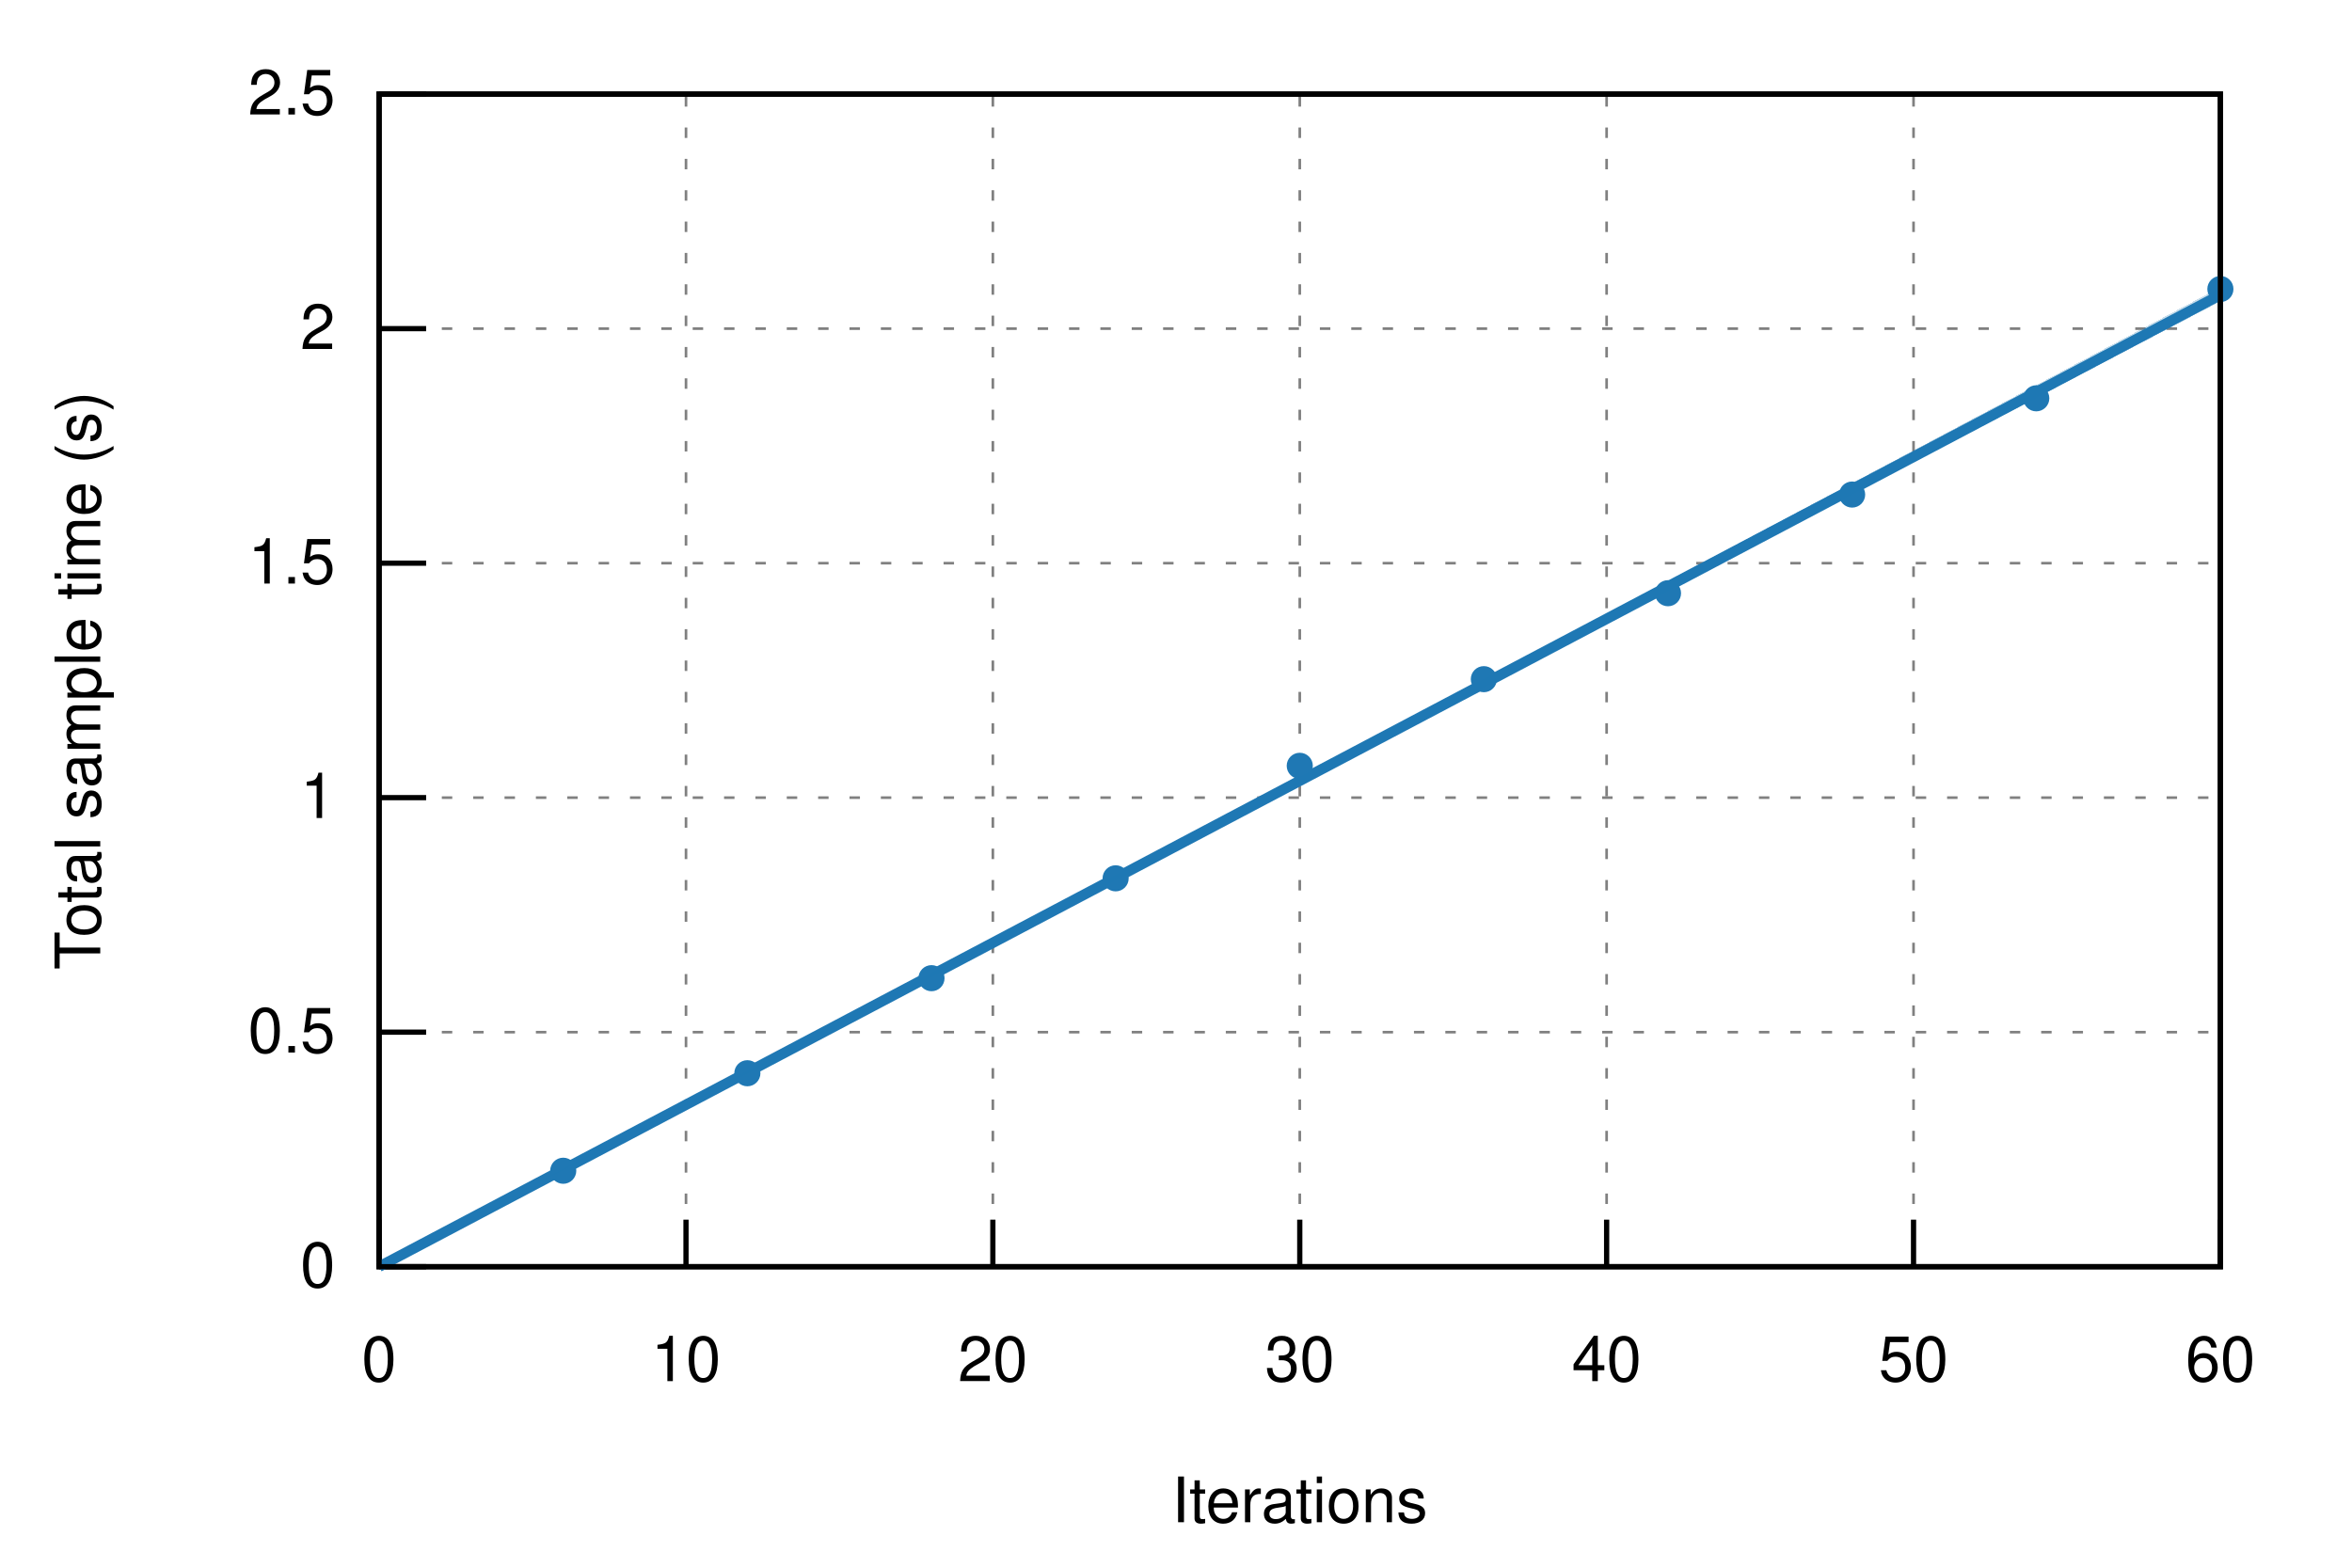
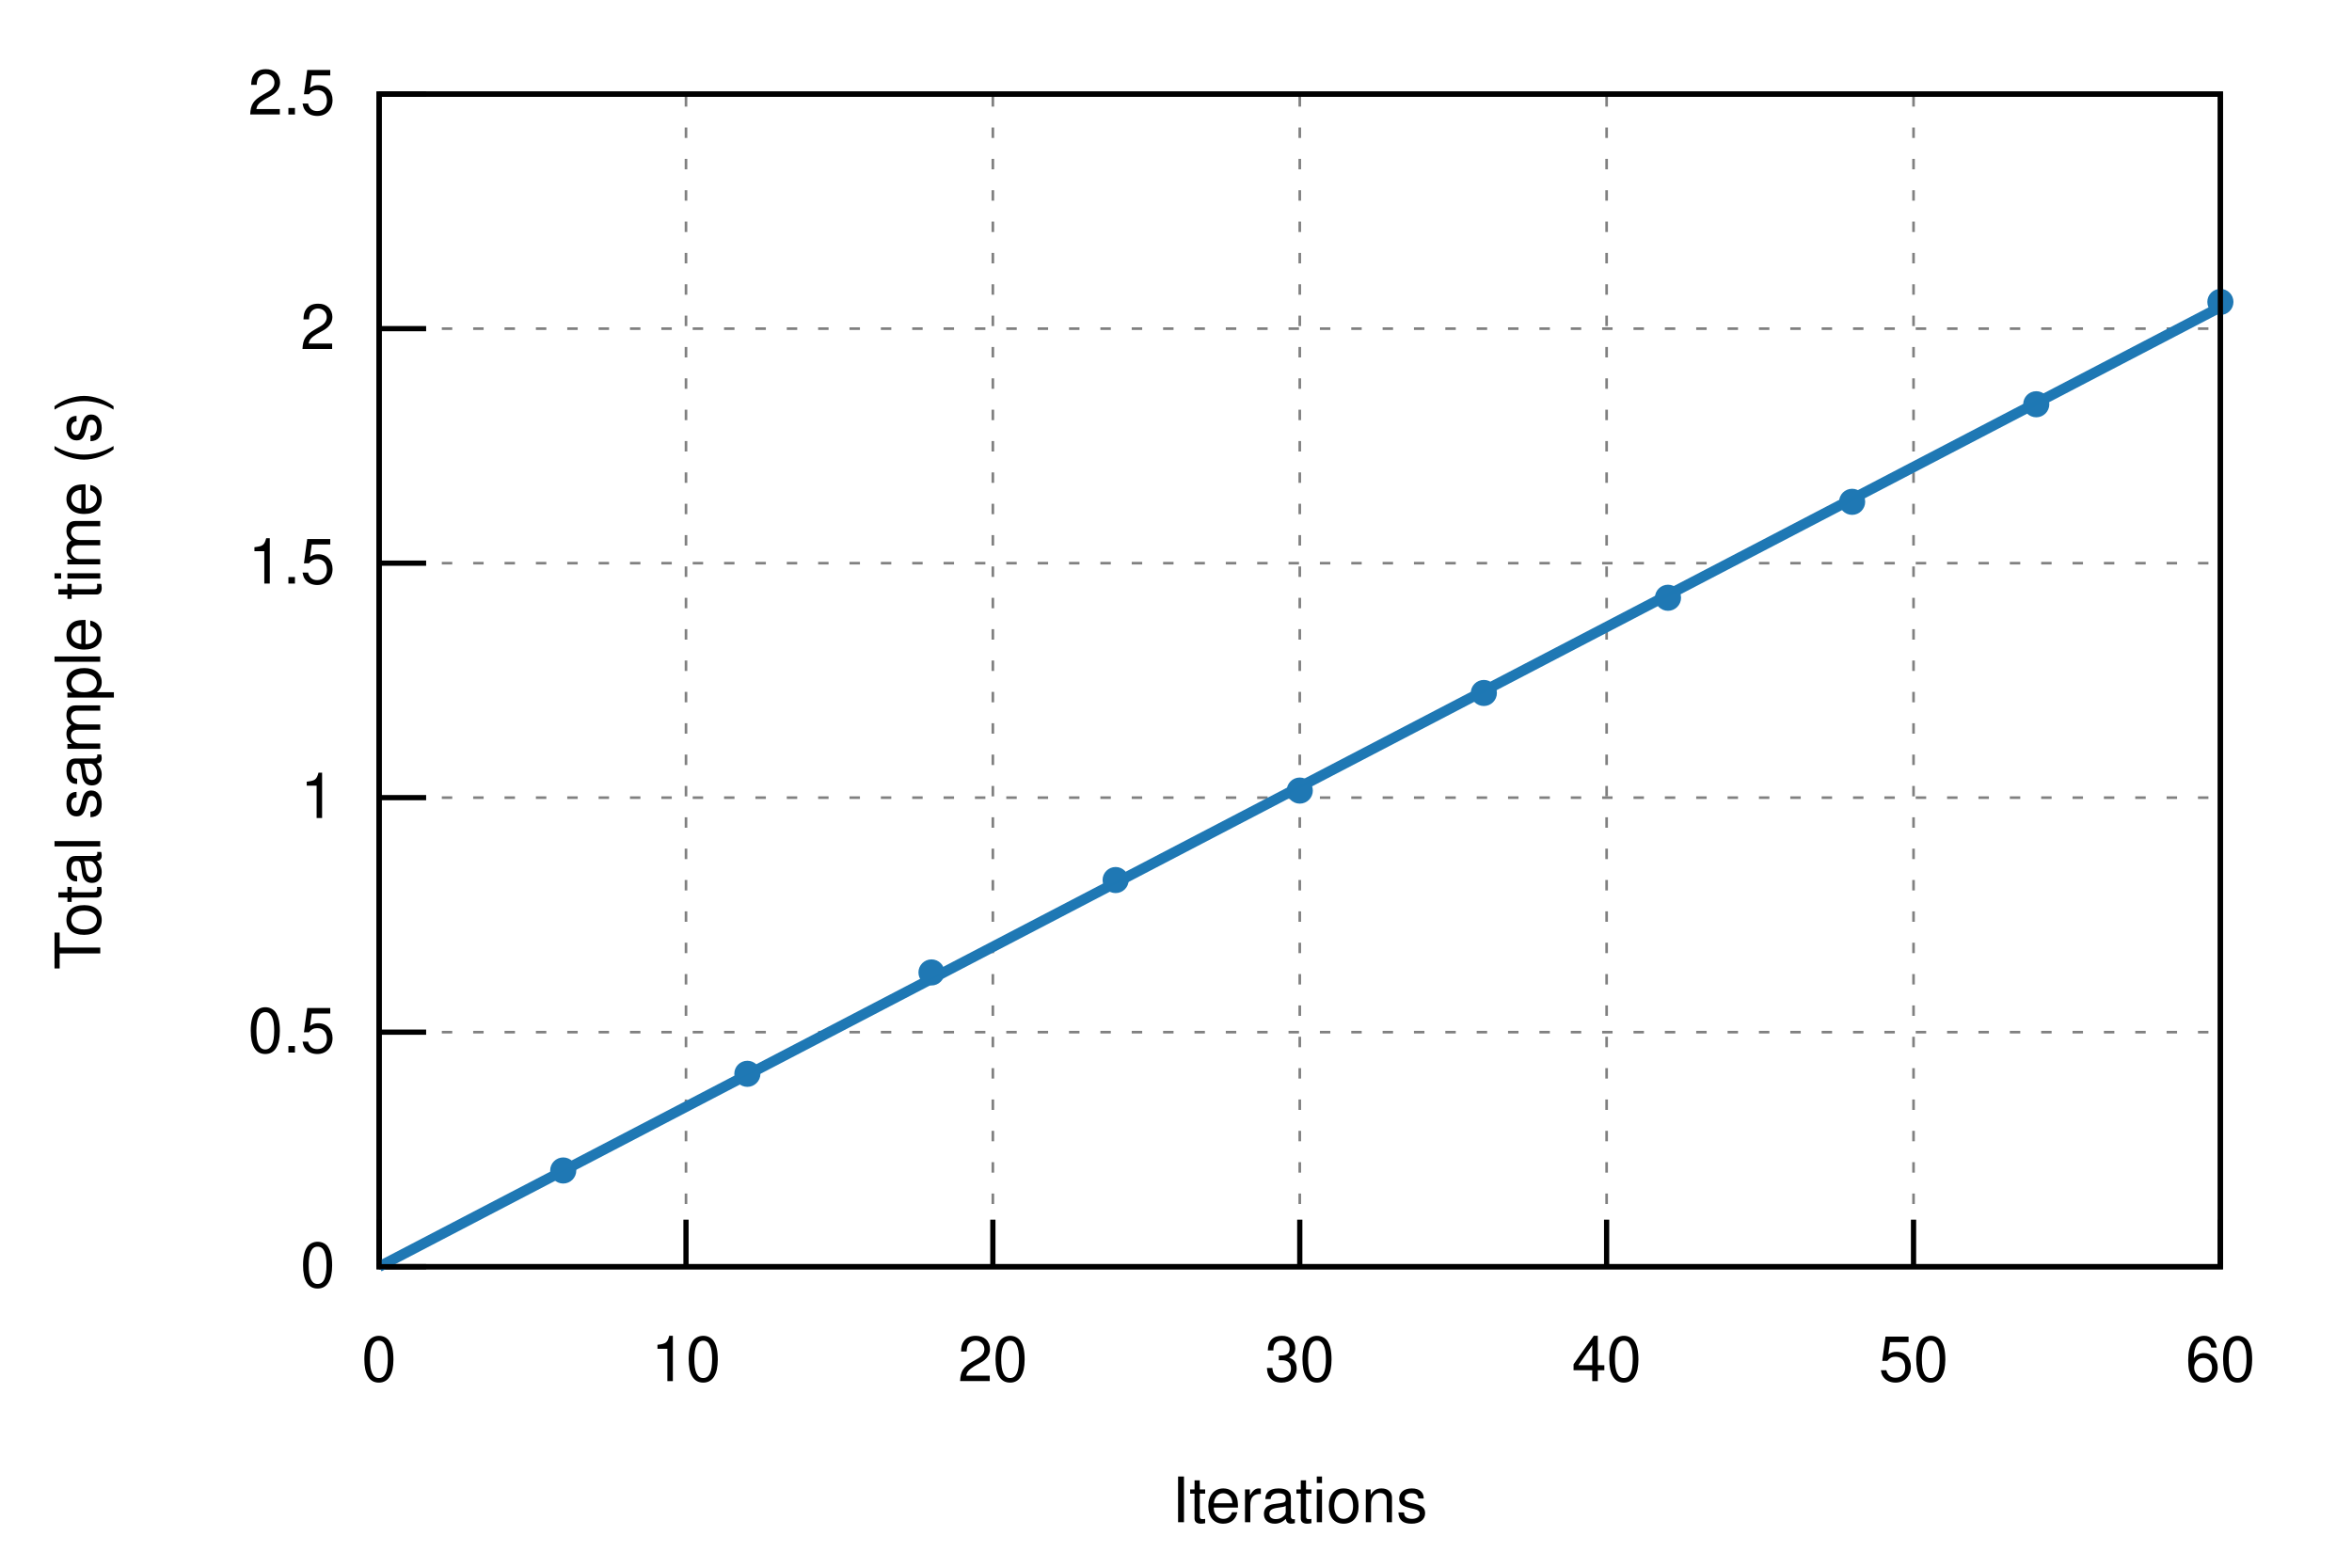
<svg xmlns="http://www.w3.org/2000/svg" xmlns:xlink="http://www.w3.org/1999/xlink" viewBox="0 0 450 300">
  <g id="gnuplot_canvas">
    <rect x="0" y="0" width="450" height="300" fill="none" />
    <defs>
      <circle id="gpDot" r="0.5" stroke-width="0.5" stroke="currentColor" />
      <path id="gpPt0" stroke-width="0.222" stroke="currentColor" d="M-1,0 h2 M0,-1 v2" />
      <path id="gpPt1" stroke-width="0.222" stroke="currentColor" d="M-1,-1 L1,1 M1,-1 L-1,1" />
      <path id="gpPt2" stroke-width="0.222" stroke="currentColor" d="M-1,0 L1,0 M0,-1 L0,1 M-1,-1 L1,1 M-1,1 L1,-1" />
      <rect id="gpPt3" stroke-width="0.222" stroke="currentColor" x="-1" y="-1" width="2" height="2" />
      <rect id="gpPt4" stroke-width="0.222" stroke="currentColor" fill="currentColor" x="-1" y="-1" width="2" height="2" />
      <circle id="gpPt5" stroke-width="0.222" stroke="currentColor" cx="0" cy="0" r="1" />
      <use xlink:href="#gpPt5" id="gpPt6" fill="currentColor" stroke="none" />
      <path id="gpPt7" stroke-width="0.222" stroke="currentColor" d="M0,-1.33 L-1.33,0.67 L1.33,0.67 z" />
      <use xlink:href="#gpPt7" id="gpPt8" fill="currentColor" stroke="none" />
      <use xlink:href="#gpPt7" id="gpPt9" stroke="currentColor" transform="rotate(180)" />
      <use xlink:href="#gpPt9" id="gpPt10" fill="currentColor" stroke="none" />
      <use xlink:href="#gpPt3" id="gpPt11" stroke="currentColor" transform="rotate(45)" />
      <use xlink:href="#gpPt11" id="gpPt12" fill="currentColor" stroke="none" />
      <path id="gpPt13" stroke-width="0.222" stroke="currentColor" d="M0,1.330 L1.265,0.411 L0.782,-1.067 L-0.782,-1.076 L-1.265,0.411 z" />
      <use xlink:href="#gpPt13" id="gpPt14" fill="currentColor" stroke="none" />
      <filter id="textbox" filterUnits="objectBoundingBox" x="0" y="0" height="1" width="1">
        <feFlood flood-color="white" flood-opacity="1" result="bgnd" />
        <feComposite in="SourceGraphic" in2="bgnd" operator="atop" />
      </filter>
      <filter id="greybox" filterUnits="objectBoundingBox" x="0" y="0" height="1" width="1">
        <feFlood flood-color="lightgrey" flood-opacity="1" result="grey" />
        <feComposite in="SourceGraphic" in2="grey" operator="atop" />
      </filter>
    </defs>
    <g fill="none" color="white" stroke="currentColor" stroke-width="1.00" stroke-linecap="butt" stroke-linejoin="miter">
</g>
    <g fill="none" color="black" stroke="currentColor" stroke-width="1.00" stroke-linecap="butt" stroke-linejoin="miter">
</g>
    <g fill="none" color="black" stroke="black" stroke-width="0.50" stroke-linecap="butt" stroke-linejoin="miter">
</g>
    <g fill="none" color="gray" stroke="currentColor" stroke-width="0.50" stroke-linecap="butt" stroke-linejoin="miter">
      <path stroke="gray" stroke-dasharray="2,4" class="gridline" d="M72.53,242.40 L424.82,242.40  " />
    </g>
    <g fill="none" color="gray" stroke="gray" stroke-width="1.00" stroke-linecap="butt" stroke-linejoin="miter">
</g>
    <g fill="none" color="black" stroke="currentColor" stroke-width="1.00" stroke-linecap="butt" stroke-linejoin="miter">
      <path stroke="black" d="M72.53,242.40 L81.53,242.40  " />
      <g transform="translate(64.14,246.30)" stroke="none" fill="black" font-family="Helvetica" font-size="12.00" text-anchor="end">
        <text>
          <tspan font-family="Helvetica"> 0</tspan>
        </text>
      </g>
    </g>
    <g fill="none" color="black" stroke="currentColor" stroke-width="1.00" stroke-linecap="butt" stroke-linejoin="miter">
</g>
    <g fill="none" color="black" stroke="black" stroke-width="0.50" stroke-linecap="butt" stroke-linejoin="miter">
</g>
    <g fill="none" color="gray" stroke="currentColor" stroke-width="0.50" stroke-linecap="butt" stroke-linejoin="miter">
      <path stroke="gray" stroke-dasharray="2,4" class="gridline" d="M72.53,197.52 L424.82,197.52  " />
    </g>
    <g fill="none" color="gray" stroke="gray" stroke-width="1.00" stroke-linecap="butt" stroke-linejoin="miter">
</g>
    <g fill="none" color="black" stroke="currentColor" stroke-width="1.00" stroke-linecap="butt" stroke-linejoin="miter">
      <path stroke="black" d="M72.53,197.52 L81.53,197.52  " />
      <g transform="translate(64.14,201.42)" stroke="none" fill="black" font-family="Helvetica" font-size="12.00" text-anchor="end">
        <text>
          <tspan font-family="Helvetica"> 0.5</tspan>
        </text>
      </g>
    </g>
    <g fill="none" color="black" stroke="currentColor" stroke-width="1.00" stroke-linecap="butt" stroke-linejoin="miter">
</g>
    <g fill="none" color="black" stroke="black" stroke-width="0.50" stroke-linecap="butt" stroke-linejoin="miter">
</g>
    <g fill="none" color="gray" stroke="currentColor" stroke-width="0.50" stroke-linecap="butt" stroke-linejoin="miter">
      <path stroke="gray" stroke-dasharray="2,4" class="gridline" d="M72.53,152.64 L424.82,152.64  " />
    </g>
    <g fill="none" color="gray" stroke="gray" stroke-width="1.00" stroke-linecap="butt" stroke-linejoin="miter">
</g>
    <g fill="none" color="black" stroke="currentColor" stroke-width="1.00" stroke-linecap="butt" stroke-linejoin="miter">
      <path stroke="black" d="M72.53,152.64 L81.53,152.64  " />
      <g transform="translate(64.14,156.54)" stroke="none" fill="black" font-family="Helvetica" font-size="12.00" text-anchor="end">
        <text>
          <tspan font-family="Helvetica"> 1</tspan>
        </text>
      </g>
    </g>
    <g fill="none" color="black" stroke="currentColor" stroke-width="1.00" stroke-linecap="butt" stroke-linejoin="miter">
</g>
    <g fill="none" color="black" stroke="black" stroke-width="0.50" stroke-linecap="butt" stroke-linejoin="miter">
</g>
    <g fill="none" color="gray" stroke="currentColor" stroke-width="0.50" stroke-linecap="butt" stroke-linejoin="miter">
      <path stroke="gray" stroke-dasharray="2,4" class="gridline" d="M72.53,107.77 L424.82,107.77  " />
    </g>
    <g fill="none" color="gray" stroke="gray" stroke-width="1.00" stroke-linecap="butt" stroke-linejoin="miter">
</g>
    <g fill="none" color="black" stroke="currentColor" stroke-width="1.00" stroke-linecap="butt" stroke-linejoin="miter">
      <path stroke="black" d="M72.53,107.77 L81.53,107.77  " />
      <g transform="translate(64.14,111.67)" stroke="none" fill="black" font-family="Helvetica" font-size="12.00" text-anchor="end">
        <text>
          <tspan font-family="Helvetica"> 1.5</tspan>
        </text>
      </g>
    </g>
    <g fill="none" color="black" stroke="currentColor" stroke-width="1.00" stroke-linecap="butt" stroke-linejoin="miter">
</g>
    <g fill="none" color="black" stroke="black" stroke-width="0.50" stroke-linecap="butt" stroke-linejoin="miter">
</g>
    <g fill="none" color="gray" stroke="currentColor" stroke-width="0.50" stroke-linecap="butt" stroke-linejoin="miter">
      <path stroke="gray" stroke-dasharray="2,4" class="gridline" d="M72.53,62.89 L424.82,62.89  " />
    </g>
    <g fill="none" color="gray" stroke="gray" stroke-width="1.00" stroke-linecap="butt" stroke-linejoin="miter">
</g>
    <g fill="none" color="black" stroke="currentColor" stroke-width="1.00" stroke-linecap="butt" stroke-linejoin="miter">
      <path stroke="black" d="M72.53,62.89 L81.53,62.89  " />
      <g transform="translate(64.14,66.79)" stroke="none" fill="black" font-family="Helvetica" font-size="12.00" text-anchor="end">
        <text>
          <tspan font-family="Helvetica"> 2</tspan>
        </text>
      </g>
    </g>
    <g fill="none" color="black" stroke="currentColor" stroke-width="1.00" stroke-linecap="butt" stroke-linejoin="miter">
</g>
    <g fill="none" color="black" stroke="black" stroke-width="0.50" stroke-linecap="butt" stroke-linejoin="miter">
</g>
    <g fill="none" color="gray" stroke="currentColor" stroke-width="0.50" stroke-linecap="butt" stroke-linejoin="miter">
      <path stroke="gray" stroke-dasharray="2,4" class="gridline" d="M72.53,18.01 L424.82,18.01  " />
    </g>
    <g fill="none" color="gray" stroke="gray" stroke-width="1.00" stroke-linecap="butt" stroke-linejoin="miter">
</g>
    <g fill="none" color="black" stroke="currentColor" stroke-width="1.00" stroke-linecap="butt" stroke-linejoin="miter">
      <path stroke="black" d="M72.53,18.01 L81.53,18.01  " />
      <g transform="translate(64.14,21.91)" stroke="none" fill="black" font-family="Helvetica" font-size="12.00" text-anchor="end">
        <text>
          <tspan font-family="Helvetica"> 2.5</tspan>
        </text>
      </g>
    </g>
    <g fill="none" color="black" stroke="currentColor" stroke-width="1.00" stroke-linecap="butt" stroke-linejoin="miter">
</g>
    <g fill="none" color="black" stroke="black" stroke-width="0.50" stroke-linecap="butt" stroke-linejoin="miter">
</g>
    <g fill="none" color="gray" stroke="currentColor" stroke-width="0.50" stroke-linecap="butt" stroke-linejoin="miter">
      <path stroke="gray" stroke-dasharray="2,4" class="gridline" d="M72.53,242.40 L72.53,18.01  " />
    </g>
    <g fill="none" color="gray" stroke="gray" stroke-width="1.00" stroke-linecap="butt" stroke-linejoin="miter">
</g>
    <g fill="none" color="black" stroke="currentColor" stroke-width="1.00" stroke-linecap="butt" stroke-linejoin="miter">
      <path stroke="black" d="M72.53,242.40 L72.53,233.40  " />
      <g transform="translate(72.53,264.30)" stroke="none" fill="black" font-family="Helvetica" font-size="12.00" text-anchor="middle">
        <text>
          <tspan font-family="Helvetica"> 0</tspan>
        </text>
      </g>
    </g>
    <g fill="none" color="black" stroke="currentColor" stroke-width="1.00" stroke-linecap="butt" stroke-linejoin="miter">
</g>
    <g fill="none" color="black" stroke="black" stroke-width="0.50" stroke-linecap="butt" stroke-linejoin="miter">
</g>
    <g fill="none" color="gray" stroke="currentColor" stroke-width="0.50" stroke-linecap="butt" stroke-linejoin="miter">
      <path stroke="gray" stroke-dasharray="2,4" class="gridline" d="M131.25,242.40 L131.25,18.01  " />
    </g>
    <g fill="none" color="gray" stroke="gray" stroke-width="1.00" stroke-linecap="butt" stroke-linejoin="miter">
</g>
    <g fill="none" color="black" stroke="currentColor" stroke-width="1.00" stroke-linecap="butt" stroke-linejoin="miter">
      <path stroke="black" d="M131.25,242.40 L131.25,233.40  " />
      <g transform="translate(131.25,264.30)" stroke="none" fill="black" font-family="Helvetica" font-size="12.00" text-anchor="middle">
        <text>
          <tspan font-family="Helvetica"> 10</tspan>
        </text>
      </g>
    </g>
    <g fill="none" color="black" stroke="currentColor" stroke-width="1.00" stroke-linecap="butt" stroke-linejoin="miter">
</g>
    <g fill="none" color="black" stroke="black" stroke-width="0.50" stroke-linecap="butt" stroke-linejoin="miter">
</g>
    <g fill="none" color="gray" stroke="currentColor" stroke-width="0.50" stroke-linecap="butt" stroke-linejoin="miter">
      <path stroke="gray" stroke-dasharray="2,4" class="gridline" d="M189.96,242.40 L189.96,18.01  " />
    </g>
    <g fill="none" color="gray" stroke="gray" stroke-width="1.00" stroke-linecap="butt" stroke-linejoin="miter">
</g>
    <g fill="none" color="black" stroke="currentColor" stroke-width="1.00" stroke-linecap="butt" stroke-linejoin="miter">
      <path stroke="black" d="M189.96,242.40 L189.96,233.40  " />
      <g transform="translate(189.96,264.30)" stroke="none" fill="black" font-family="Helvetica" font-size="12.00" text-anchor="middle">
        <text>
          <tspan font-family="Helvetica"> 20</tspan>
        </text>
      </g>
    </g>
    <g fill="none" color="black" stroke="currentColor" stroke-width="1.00" stroke-linecap="butt" stroke-linejoin="miter">
</g>
    <g fill="none" color="black" stroke="black" stroke-width="0.50" stroke-linecap="butt" stroke-linejoin="miter">
</g>
    <g fill="none" color="gray" stroke="currentColor" stroke-width="0.50" stroke-linecap="butt" stroke-linejoin="miter">
      <path stroke="gray" stroke-dasharray="2,4" class="gridline" d="M248.68,242.40 L248.68,18.01  " />
    </g>
    <g fill="none" color="gray" stroke="gray" stroke-width="1.00" stroke-linecap="butt" stroke-linejoin="miter">
</g>
    <g fill="none" color="black" stroke="currentColor" stroke-width="1.00" stroke-linecap="butt" stroke-linejoin="miter">
      <path stroke="black" d="M248.68,242.40 L248.68,233.40  " />
      <g transform="translate(248.68,264.30)" stroke="none" fill="black" font-family="Helvetica" font-size="12.00" text-anchor="middle">
        <text>
          <tspan font-family="Helvetica"> 30</tspan>
        </text>
      </g>
    </g>
    <g fill="none" color="black" stroke="currentColor" stroke-width="1.00" stroke-linecap="butt" stroke-linejoin="miter">
</g>
    <g fill="none" color="black" stroke="black" stroke-width="0.50" stroke-linecap="butt" stroke-linejoin="miter">
</g>
    <g fill="none" color="gray" stroke="currentColor" stroke-width="0.50" stroke-linecap="butt" stroke-linejoin="miter">
      <path stroke="gray" stroke-dasharray="2,4" class="gridline" d="M307.39,242.40 L307.39,18.01  " />
    </g>
    <g fill="none" color="gray" stroke="gray" stroke-width="1.00" stroke-linecap="butt" stroke-linejoin="miter">
</g>
    <g fill="none" color="black" stroke="currentColor" stroke-width="1.00" stroke-linecap="butt" stroke-linejoin="miter">
      <path stroke="black" d="M307.39,242.40 L307.39,233.40  " />
      <g transform="translate(307.39,264.30)" stroke="none" fill="black" font-family="Helvetica" font-size="12.00" text-anchor="middle">
        <text>
          <tspan font-family="Helvetica"> 40</tspan>
        </text>
      </g>
    </g>
    <g fill="none" color="black" stroke="currentColor" stroke-width="1.00" stroke-linecap="butt" stroke-linejoin="miter">
</g>
    <g fill="none" color="black" stroke="black" stroke-width="0.50" stroke-linecap="butt" stroke-linejoin="miter">
</g>
    <g fill="none" color="gray" stroke="currentColor" stroke-width="0.50" stroke-linecap="butt" stroke-linejoin="miter">
      <path stroke="gray" stroke-dasharray="2,4" class="gridline" d="M366.11,242.40 L366.11,18.01  " />
    </g>
    <g fill="none" color="gray" stroke="gray" stroke-width="1.00" stroke-linecap="butt" stroke-linejoin="miter">
</g>
    <g fill="none" color="black" stroke="currentColor" stroke-width="1.00" stroke-linecap="butt" stroke-linejoin="miter">
      <path stroke="black" d="M366.11,242.40 L366.11,233.40  " />
      <g transform="translate(366.11,264.30)" stroke="none" fill="black" font-family="Helvetica" font-size="12.00" text-anchor="middle">
        <text>
          <tspan font-family="Helvetica"> 50</tspan>
        </text>
      </g>
    </g>
    <g fill="none" color="black" stroke="currentColor" stroke-width="1.00" stroke-linecap="butt" stroke-linejoin="miter">
</g>
    <g fill="none" color="black" stroke="black" stroke-width="0.50" stroke-linecap="butt" stroke-linejoin="miter">
</g>
    <g fill="none" color="gray" stroke="currentColor" stroke-width="0.50" stroke-linecap="butt" stroke-linejoin="miter">
      <path stroke="gray" stroke-dasharray="2,4" class="gridline" d="M424.82,242.40 L424.82,18.01  " />
    </g>
    <g fill="none" color="gray" stroke="gray" stroke-width="1.00" stroke-linecap="butt" stroke-linejoin="miter">
</g>
    <g fill="none" color="black" stroke="currentColor" stroke-width="1.00" stroke-linecap="butt" stroke-linejoin="miter">
      <path stroke="black" d="M424.82,242.40 L424.82,233.40  " />
      <g transform="translate(424.82,264.30)" stroke="none" fill="black" font-family="Helvetica" font-size="12.00" text-anchor="middle">
        <text>
          <tspan font-family="Helvetica"> 60</tspan>
        </text>
      </g>
    </g>
    <g fill="none" color="black" stroke="currentColor" stroke-width="1.00" stroke-linecap="butt" stroke-linejoin="miter">
</g>
    <g fill="none" color="black" stroke="currentColor" stroke-width="1.00" stroke-linecap="butt" stroke-linejoin="miter">
      <path stroke="black" d="M72.53,18.01 L72.53,242.40 L424.82,242.40 L424.82,18.01 L72.53,18.01 Z  " />
    </g>
    <g fill="none" color="black" stroke="currentColor" stroke-width="1.00" stroke-linecap="butt" stroke-linejoin="miter">
      <g transform="translate(19.18,130.21) rotate(270)" stroke="none" fill="black" font-family="Helvetica" font-size="12.00" text-anchor="middle">
        <text>
          <tspan font-family="Helvetica">Total sample time (s)</tspan>
        </text>
      </g>
    </g>
    <g fill="none" color="black" stroke="currentColor" stroke-width="1.00" stroke-linecap="butt" stroke-linejoin="miter">
      <g transform="translate(248.67,291.30)" stroke="none" fill="black" font-family="Helvetica" font-size="12.00" text-anchor="middle">
        <text>
          <tspan font-family="Helvetica">Iterations</tspan>
        </text>
      </g>
    </g>
    <g fill="none" color="black" stroke="currentColor" stroke-width="1.00" stroke-linecap="butt" stroke-linejoin="miter">
</g>
    <g id="gnuplot_plot_1">
      <g fill="none" color="black" stroke="currentColor" stroke-width="1.00" stroke-linecap="butt" stroke-linejoin="miter">
-         <use xlink:href="#gpPt6" transform="translate(107.76,224.04) scale(2.25)" color="rgb( 31, 120, 180)" />
-         <use xlink:href="#gpPt6" transform="translate(142.99,205.38) scale(2.25)" color="rgb( 31, 120, 180)" />
-         <use xlink:href="#gpPt6" transform="translate(178.22,187.19) scale(2.25)" color="rgb( 31, 120, 180)" />
-         <use xlink:href="#gpPt6" transform="translate(213.45,168.08) scale(2.25)" color="rgb( 31, 120, 180)" />
-         <use xlink:href="#gpPt6" transform="translate(248.68,146.55) scale(2.25)" color="rgb( 31, 120, 180)" />
-         <use xlink:href="#gpPt6" transform="translate(283.90,129.97) scale(2.25)" color="rgb( 31, 120, 180)" />
-         <use xlink:href="#gpPt6" transform="translate(319.13,113.52) scale(2.25)" color="rgb( 31, 120, 180)" />
-         <use xlink:href="#gpPt6" transform="translate(354.36,94.64) scale(2.25)" color="rgb( 31, 120, 180)" />
-         <use xlink:href="#gpPt6" transform="translate(389.59,76.22) scale(2.25)" color="rgb( 31, 120, 180)" />
-         <use xlink:href="#gpPt6" transform="translate(424.82,55.31) scale(2.25)" color="rgb( 31, 120, 180)" />
+         <use xlink:href="#gpPt6" transform="translate(107.76,223.99) scale(2.25)" color="rgb( 31, 120, 180)" />
+         <use xlink:href="#gpPt6" transform="translate(142.99,205.49) scale(2.25)" color="rgb( 31, 120, 180)" />
+         <use xlink:href="#gpPt6" transform="translate(178.22,186.09) scale(2.25)" color="rgb( 31, 120, 180)" />
+         <use xlink:href="#gpPt6" transform="translate(213.45,168.41) scale(2.25)" color="rgb( 31, 120, 180)" />
+         <use xlink:href="#gpPt6" transform="translate(248.68,151.29) scale(2.25)" color="rgb( 31, 120, 180)" />
+         <use xlink:href="#gpPt6" transform="translate(283.90,132.61) scale(2.25)" color="rgb( 31, 120, 180)" />
+         <use xlink:href="#gpPt6" transform="translate(319.13,114.39) scale(2.25)" color="rgb( 31, 120, 180)" />
+         <use xlink:href="#gpPt6" transform="translate(354.36,96.03) scale(2.25)" color="rgb( 31, 120, 180)" />
+         <use xlink:href="#gpPt6" transform="translate(389.59,77.36) scale(2.25)" color="rgb( 31, 120, 180)" />
+         <use xlink:href="#gpPt6" transform="translate(424.82,57.78) scale(2.25)" color="rgb( 31, 120, 180)" />
      </g>
    </g>
    <g id="gnuplot_plot_2">
      <g fill="none" color="white" stroke="rgb( 31, 120, 180)" stroke-width="2.00" stroke-linecap="butt" stroke-linejoin="miter">
</g>
      <g fill="none" color="black" stroke="currentColor" stroke-width="2.00" stroke-linecap="butt" stroke-linejoin="miter">
-         <path stroke="rgb( 31, 120, 180)" d="M72.53,242.40 L424.82,56.43  " />
+         <path stroke="rgb( 31, 120, 180)" d="M72.53,242.40 L424.82,58.76  " />
      </g>
    </g>
    <g id="gnuplot_plot_3">
      <g fill="none" color="white" stroke="rgb( 31, 120, 180)" stroke-width="1.00" stroke-linecap="butt" stroke-linejoin="miter">
</g>
      <g fill="none" color="black" stroke="currentColor" stroke-width="1.00" stroke-linecap="butt" stroke-linejoin="miter">
        <g stroke="none" shape-rendering="crispEdges">
          <polygon fill="rgb( 31, 120, 180)" fill-opacity="0.25" points="72.53,242.40 72.53,242.40 72.53,242.40 " />
-           <polygon fill="rgb( 31, 120, 180)" fill-opacity="0.25" points="72.53,242.40 424.82,57.68 424.82,54.94 " />
+           <polygon fill="rgb( 31, 120, 180)" fill-opacity="0.25" points="72.53,242.40 424.82,59.39 424.82,58.08 " />
        </g>
      </g>
    </g>
    <g fill="none" color="white" stroke="rgb( 31, 120, 180)" stroke-width="2.00" stroke-linecap="butt" stroke-linejoin="miter">
</g>
    <g fill="none" color="black" stroke="currentColor" stroke-width="2.00" stroke-linecap="butt" stroke-linejoin="miter">
</g>
    <g fill="none" color="black" stroke="black" stroke-width="1.00" stroke-linecap="butt" stroke-linejoin="miter">
</g>
    <g fill="none" color="black" stroke="currentColor" stroke-width="1.00" stroke-linecap="butt" stroke-linejoin="miter">
      <path stroke="black" d="M72.53,18.01 L72.53,242.40 L424.82,242.40 L424.82,18.01 L72.53,18.01 Z  " />
    </g>
    <g fill="none" color="black" stroke="currentColor" stroke-width="1.00" stroke-linecap="butt" stroke-linejoin="miter">
</g>
  </g>
</svg>
